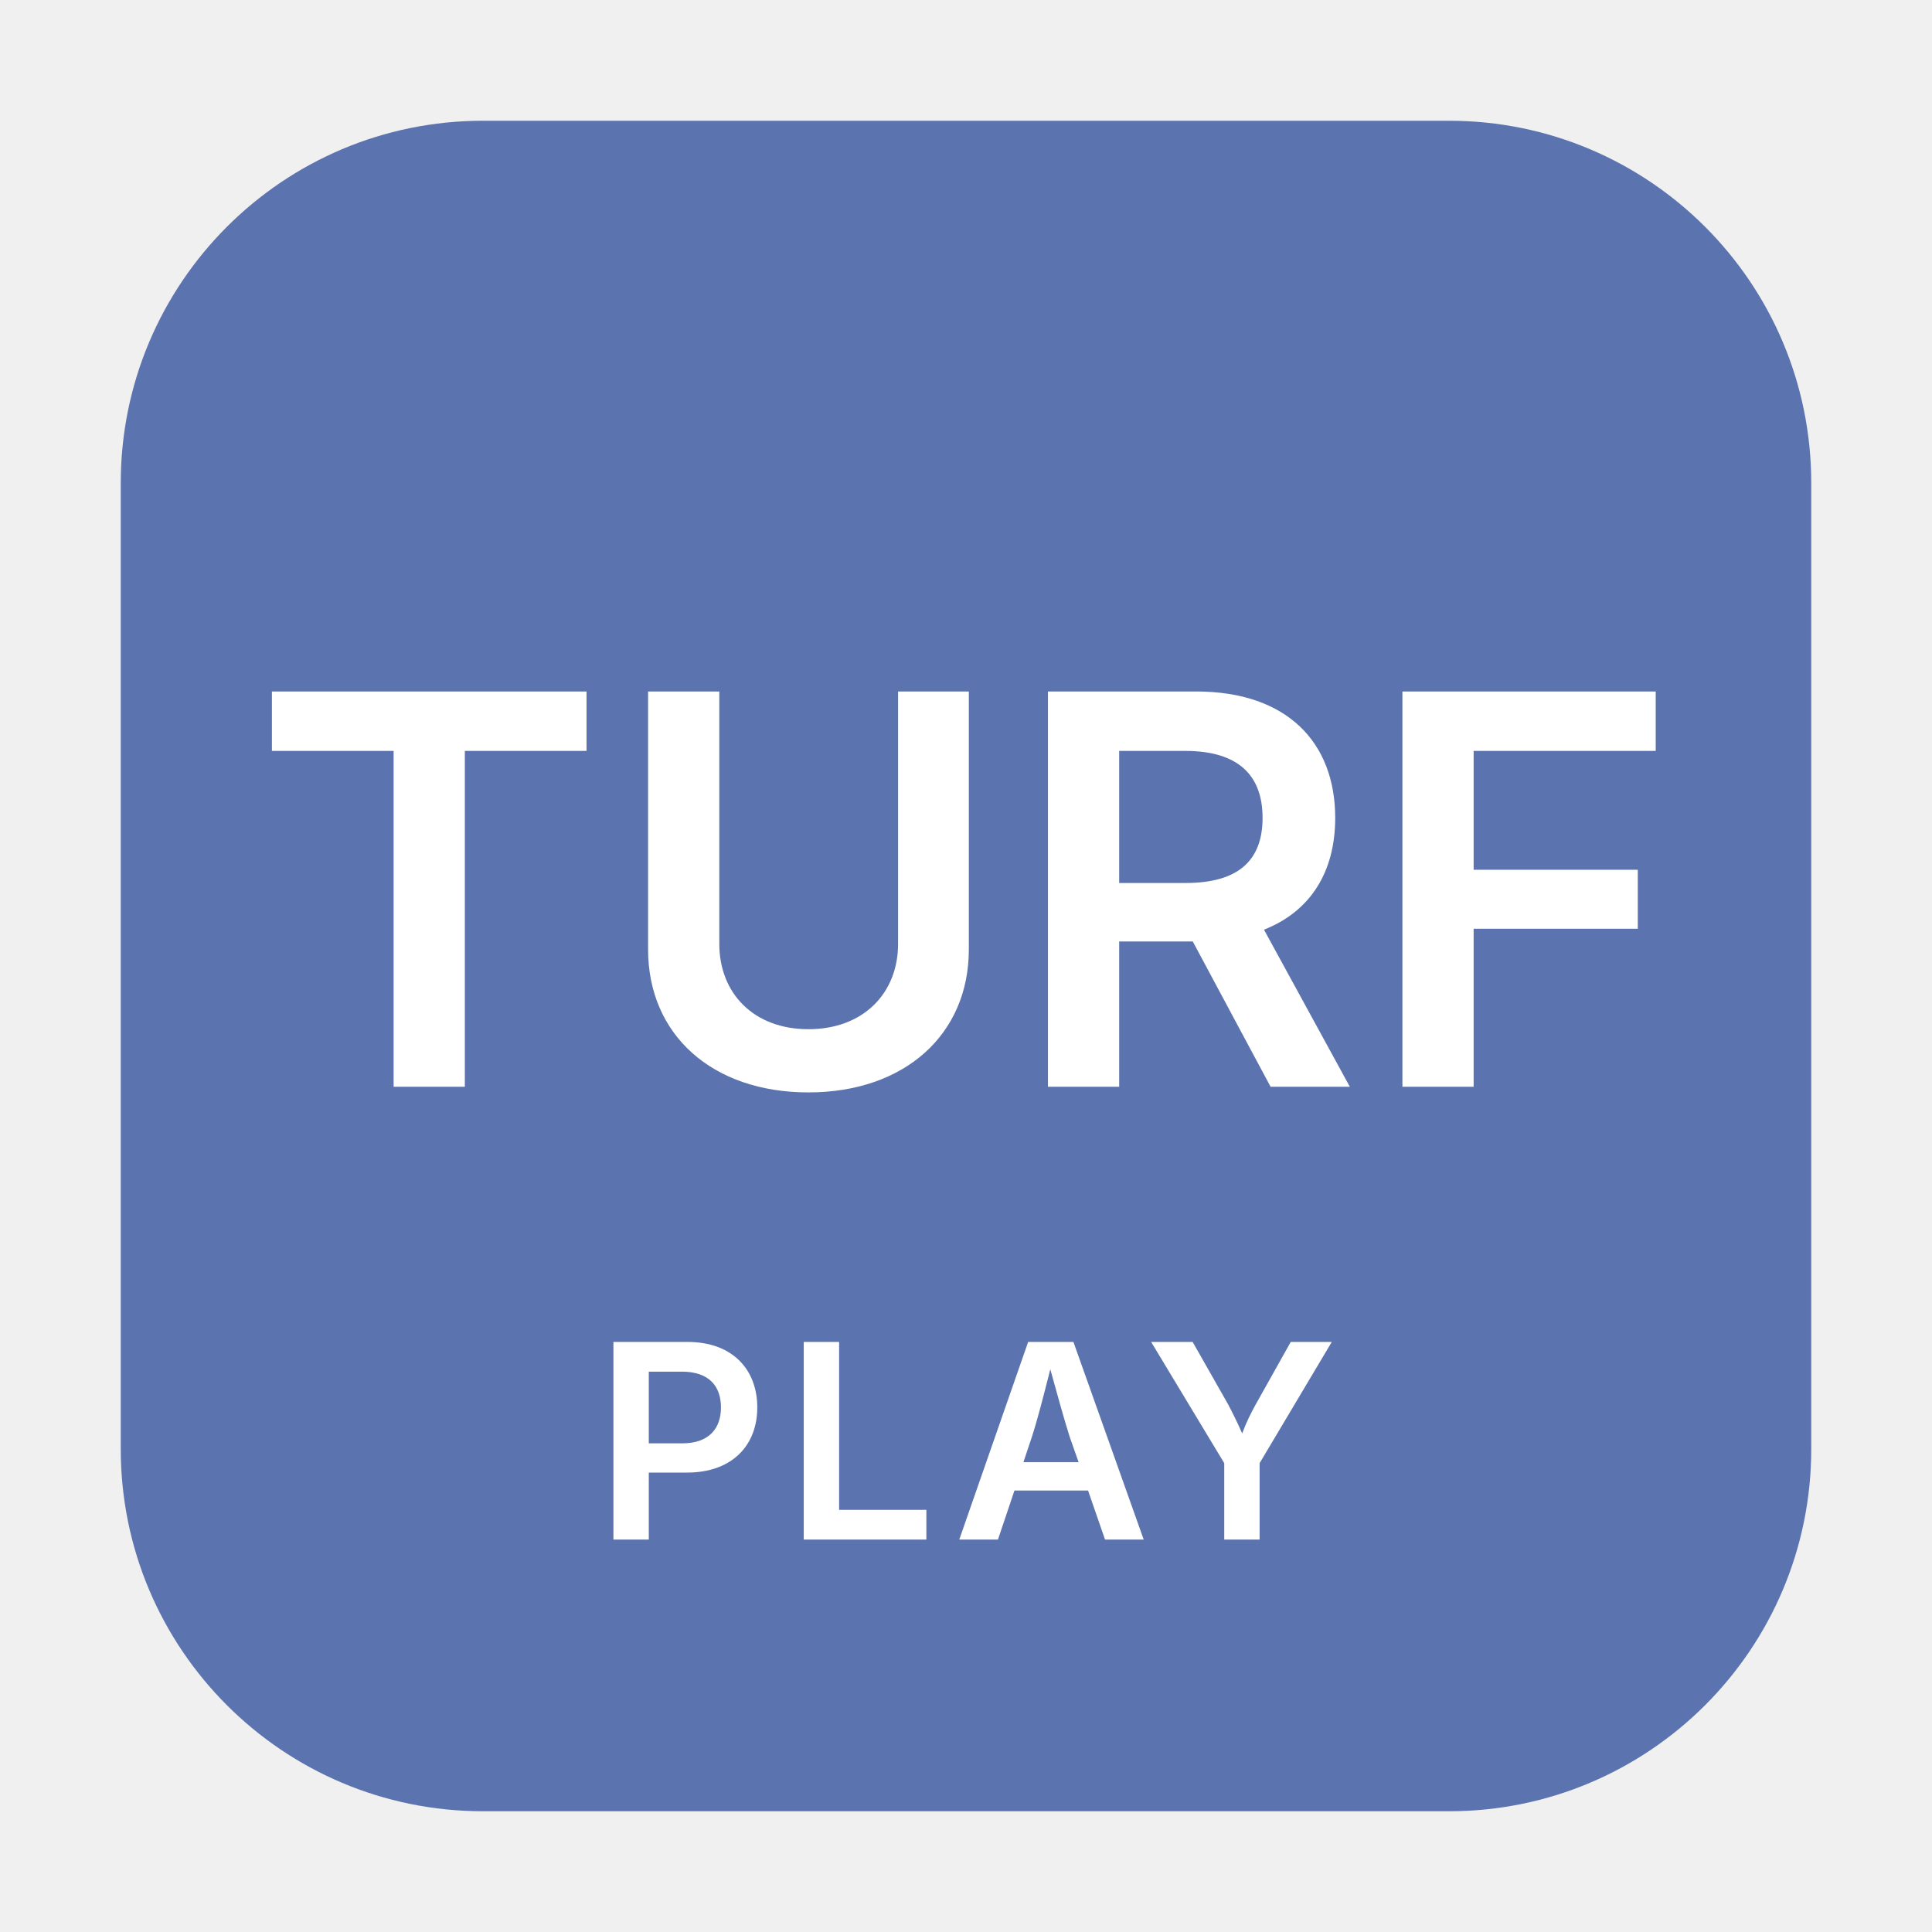
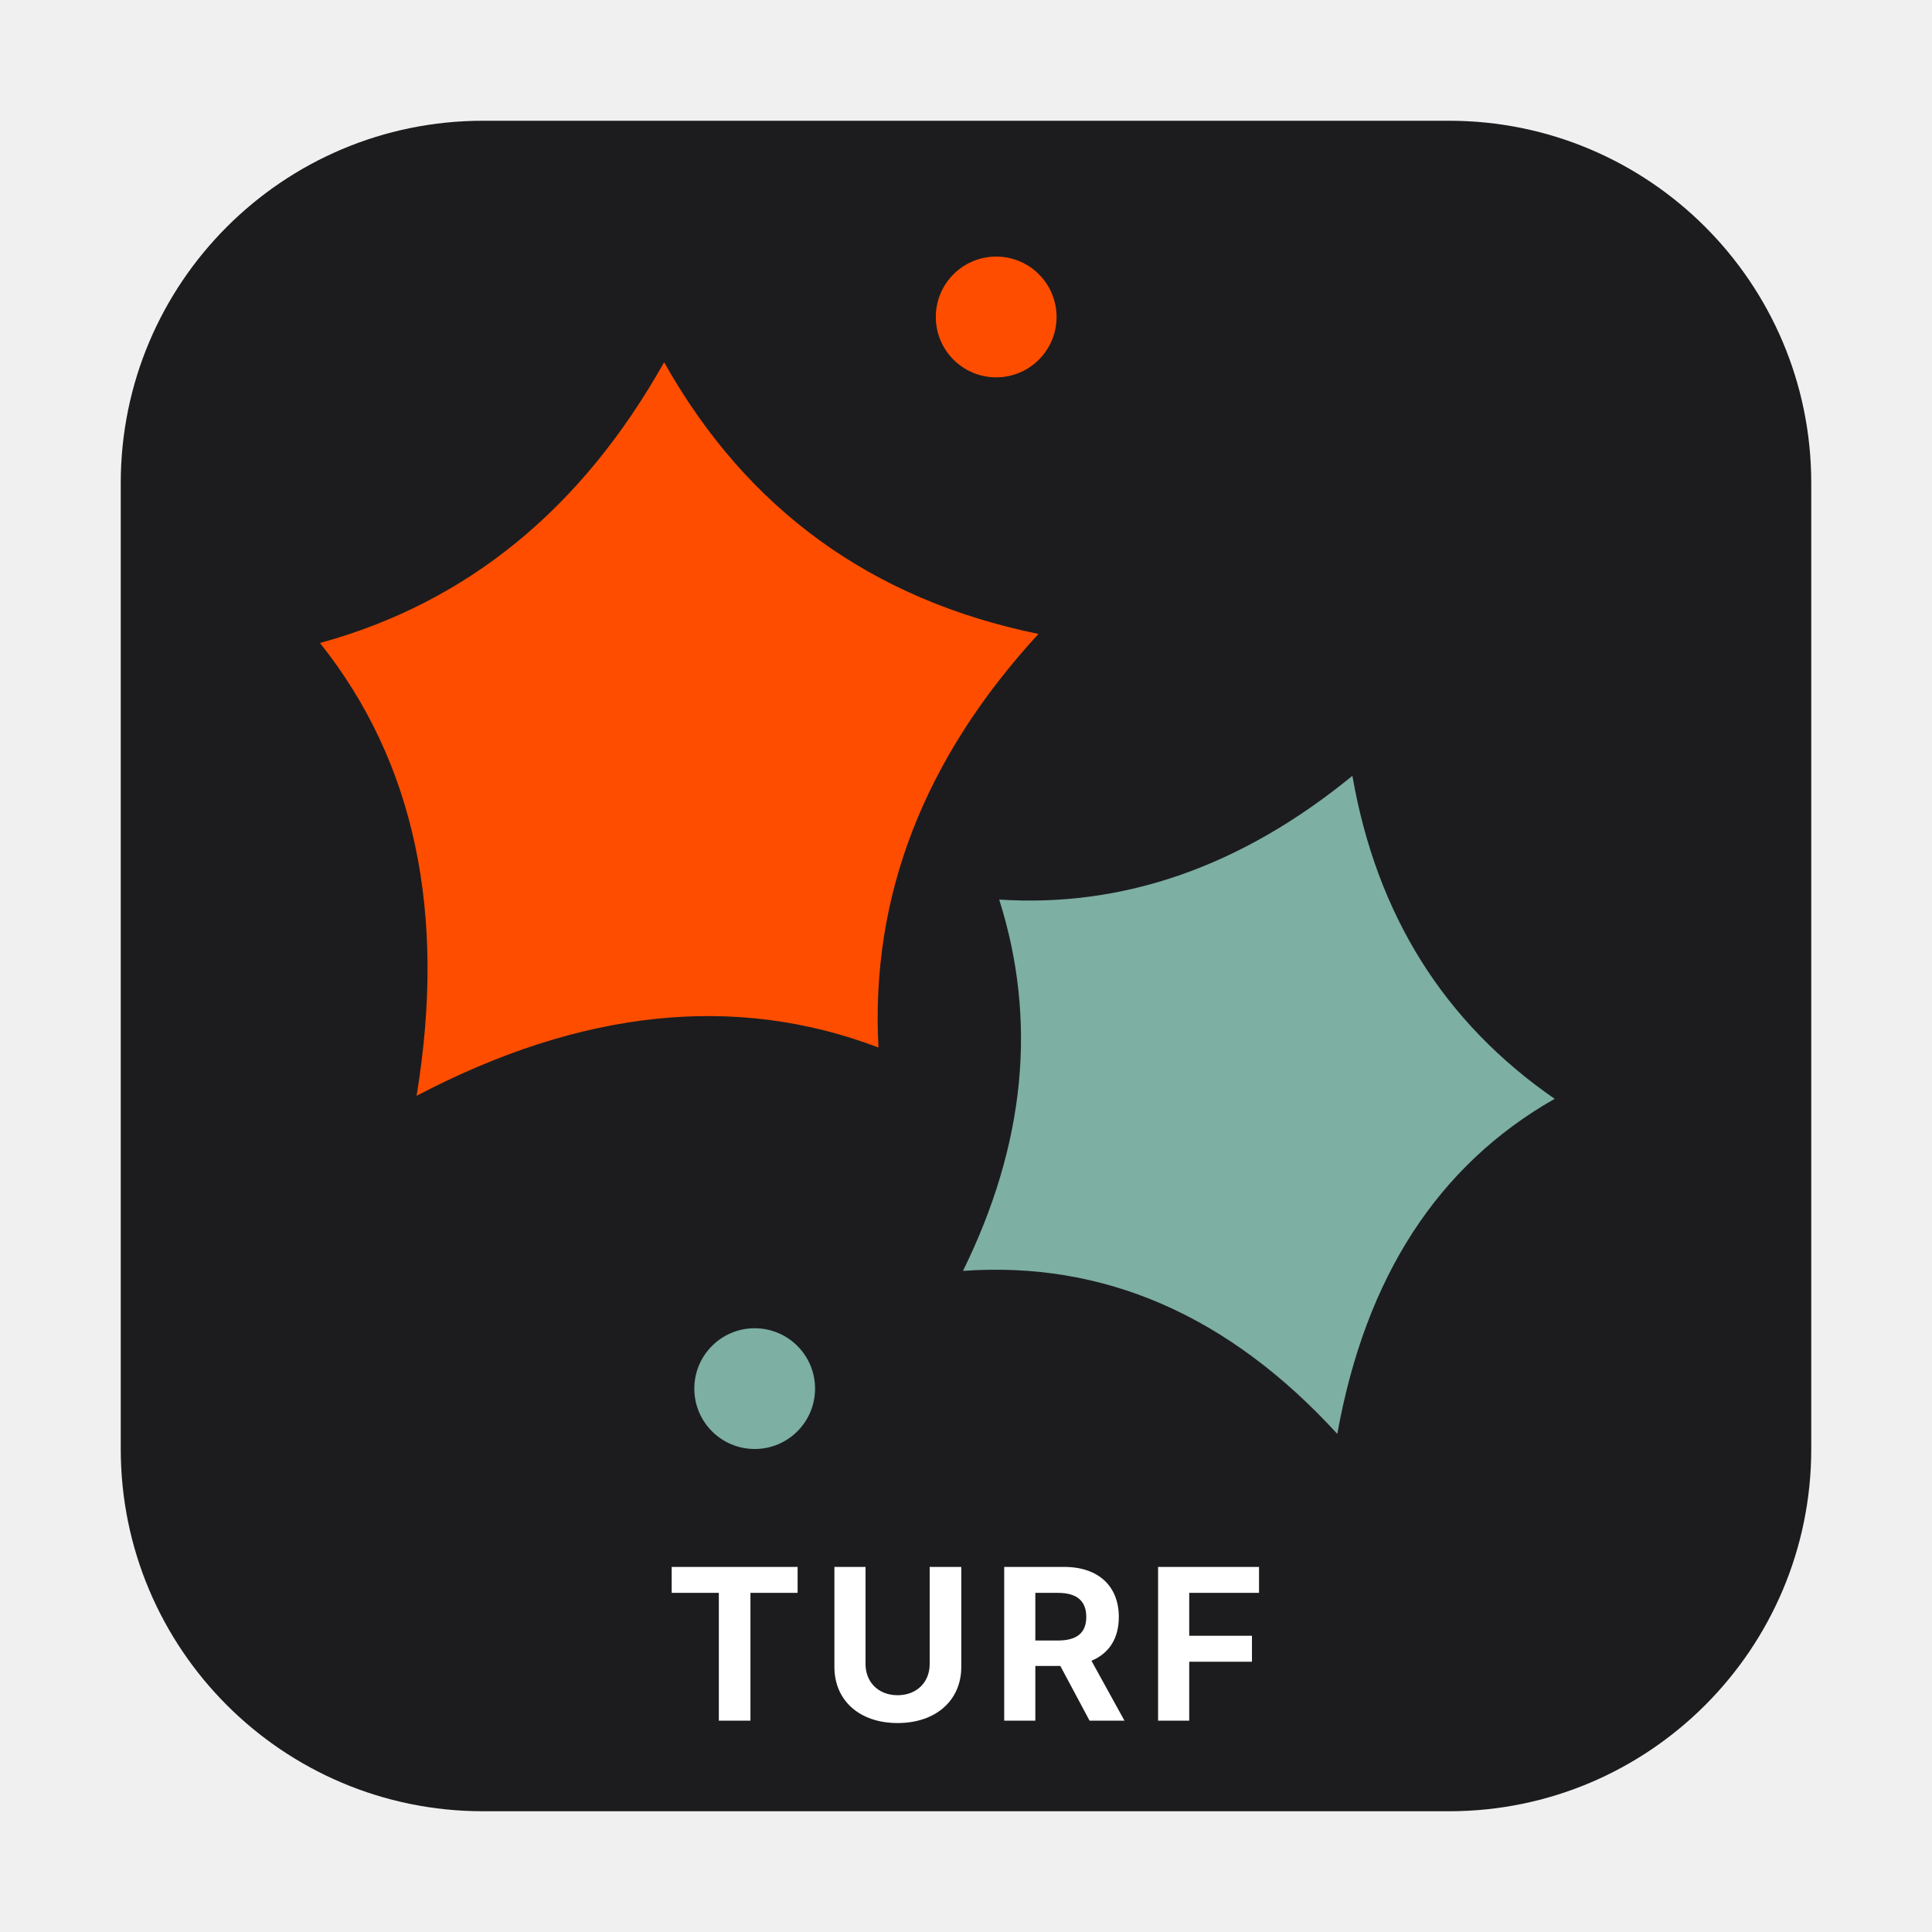
- <svg xmlns="http://www.w3.org/2000/svg" viewBox="0 0 64 64" role="img" aria-labelledby="svg-minipictogram-dcc7b0-title svg-minipictogram-dcc7b0-desc">
-   <rect x="4" y="4" width="56" height="56" rx="12" ry="12" fill="#5B73AE" aria-hidden="true" />
-   <text x="32" y="36" text-anchor="middle" font-family="-apple-system, BlinkMacSystemFont, 'Segoe UI', sans-serif" font-size="18" font-weight="600" fill="#FFFFFF">TURF</text>
-   <text x="32" y="51" text-anchor="middle" font-family="-apple-system, BlinkMacSystemFont, 'Segoe UI', sans-serif" font-size="9" font-weight="600" letter-spacing="0.5" fill="#FFFFFF">PLAY</text>
+ <svg xmlns="http://www.w3.org/2000/svg" viewBox="0 0 64 64" role="img" aria-labelledby="svg-minipictogram-sketchturfbattle-title svg-minipictogram-sketchturfbattle-desc">
+   <rect x="4" y="4" width="56" height="56" rx="12" ry="12" fill="#1C1C1E" aria-hidden="true" />
+   <path d="M 22 12 Q 17.9 19.3 10.6 21.3 Q 15.3 27.2 13.8 36.3 Q 22 32 29.1 34.7 Q 28.7 27.2 34.4 21 Q 26.1 19.3 22 12 Z" fill="#FF4D00" />
+   <circle cx="33" cy="10.5" r="2" fill="#FF4D00" />
+   <path d="M 44.8 25.7 Q 39.3 30.2 33.1 29.8 Q 35 35.8 31.9 42.1 Q 38.9 41.6 44.3 47.5 Q 45.7 39.7 51.5 36.4 Q 46 32.6 44.8 25.7 Z" fill="#7DAFA3" />
+   <circle cx="25" cy="46" r="2" fill="#7DAFA3" />
+   <text x="32" y="57" text-anchor="middle" font-family="-apple-system, BlinkMacSystemFont, 'Segoe UI', sans-serif" font-size="7" font-weight="700" letter-spacing="0.5" fill="#FFFFFF">TURF</text>
</svg>
